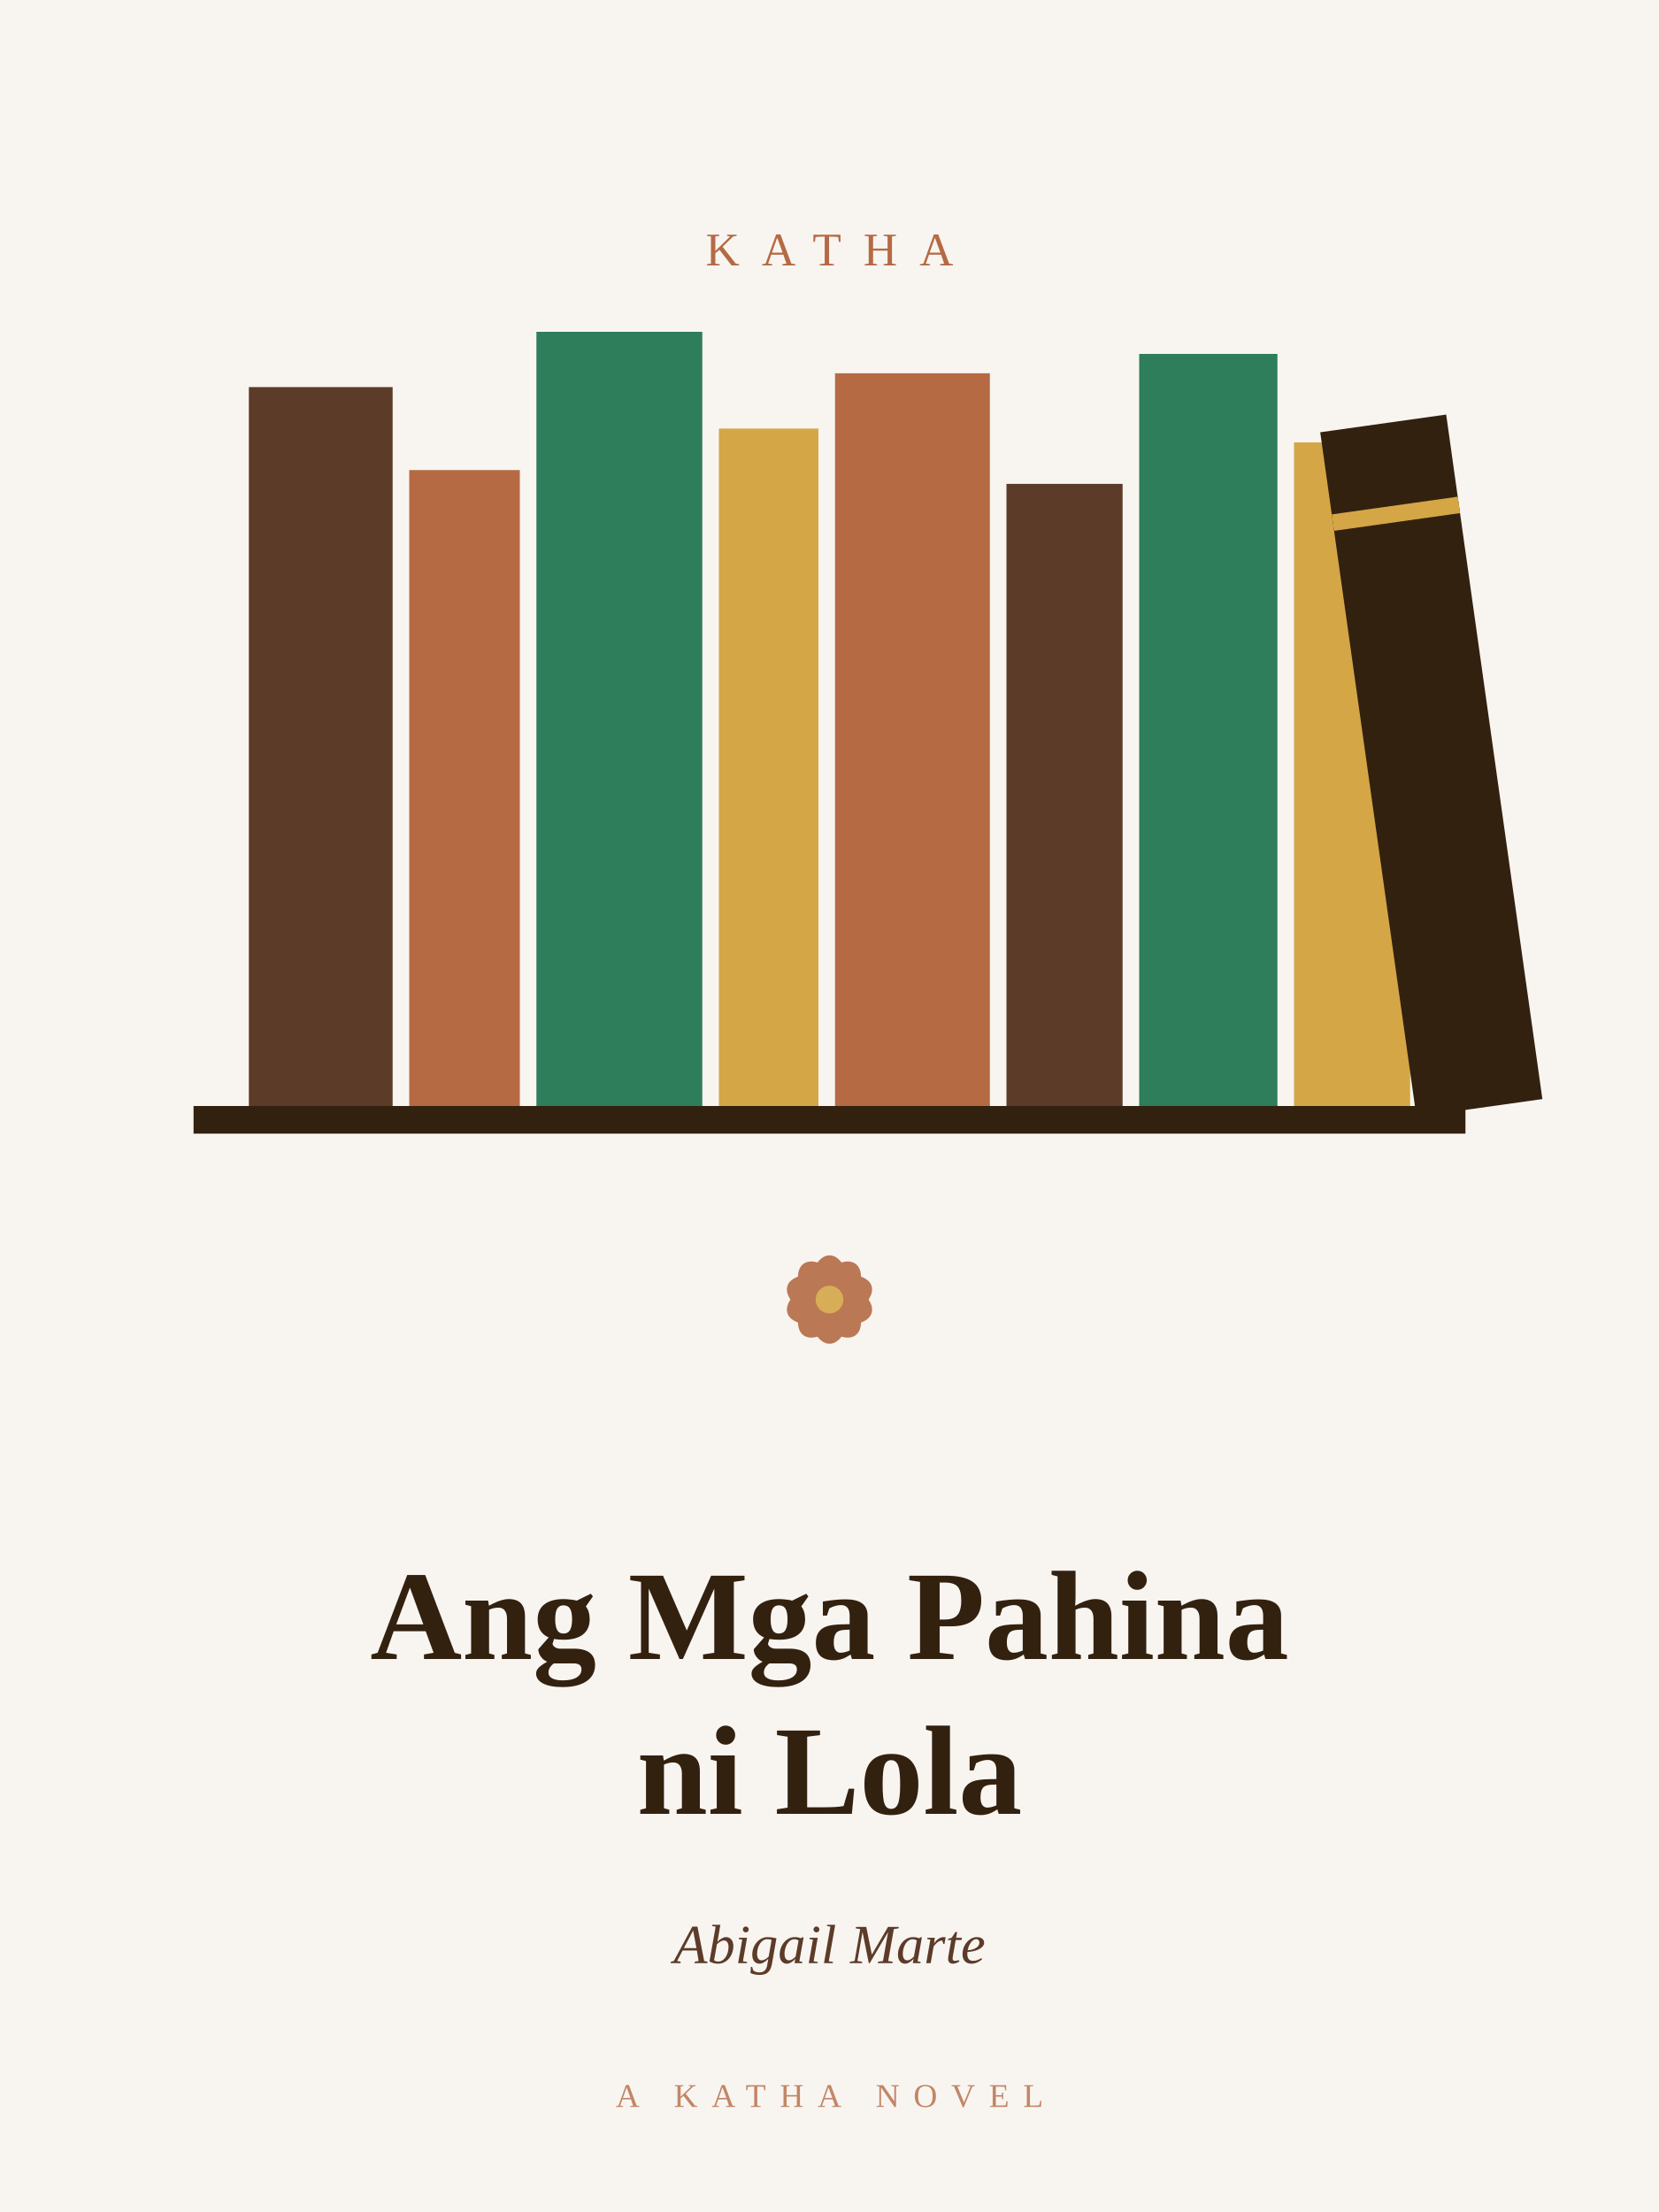
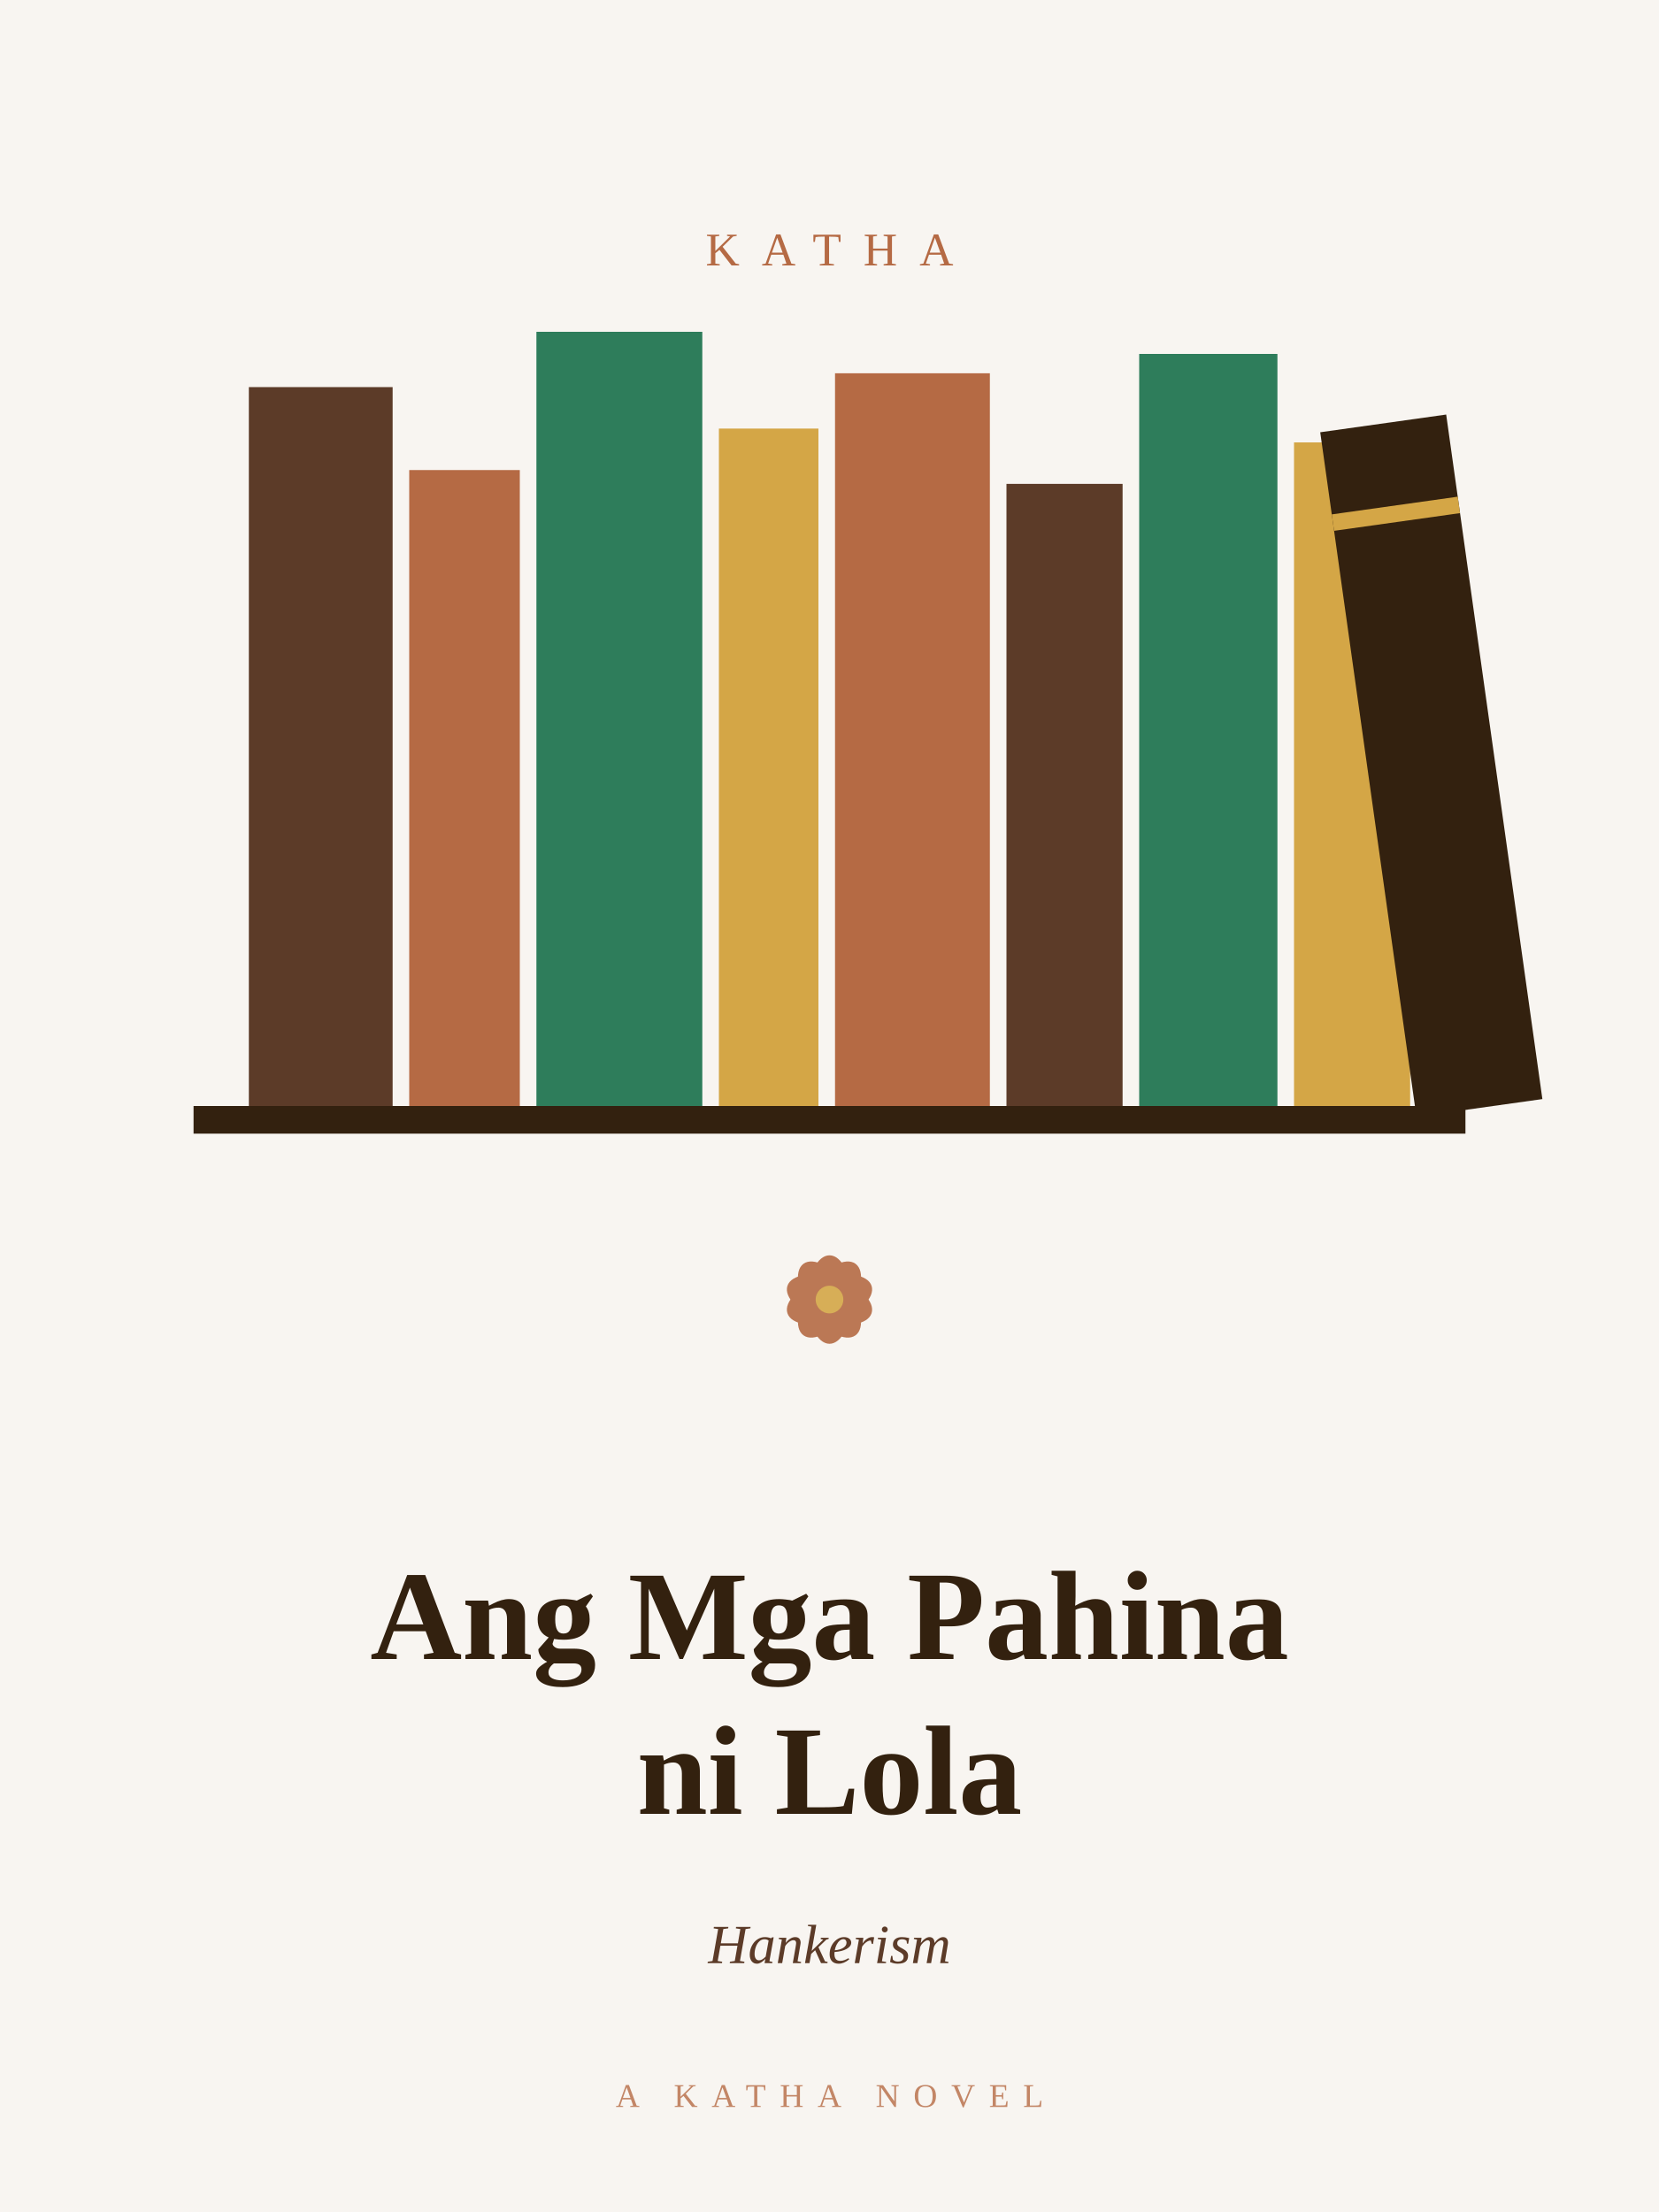
<svg xmlns="http://www.w3.org/2000/svg" viewBox="0 0 600 800" font-family="Georgia, 'Times New Roman', serif">
  <rect width="600" height="800" fill="#F8F5F1" />
  <g>
    <rect x="90" y="140" width="52" height="260" fill="#5C3B28" />
    <rect x="148" y="170" width="40" height="230" fill="#B56A44" />
    <rect x="194" y="120" width="60" height="280" fill="#2E7D5B" />
    <rect x="260" y="155" width="36" height="245" fill="#D4A646" />
    <rect x="302" y="135" width="56" height="265" fill="#B56A44" />
    <rect x="364" y="175" width="42" height="225" fill="#5C3B28" />
    <rect x="412" y="128" width="50" height="272" fill="#2E7D5B" />
    <rect x="468" y="160" width="42" height="240" fill="#D4A646" />
  </g>
  <g transform="rotate(-8 540 400)">
    <rect x="512" y="150" width="46" height="250" fill="#33210F" />
    <rect x="512" y="180" width="46" height="6" fill="#D4A646" />
  </g>
  <rect x="70" y="400" width="460" height="10" fill="#33210F" />
  <g transform="translate(300,470)" fill="#B56A44" opacity="0.9">
    <ellipse rx="8" ry="16" />
    <ellipse rx="8" ry="16" transform="rotate(72)" />
    <ellipse rx="8" ry="16" transform="rotate(144)" />
    <ellipse rx="8" ry="16" transform="rotate(216)" />
    <ellipse rx="8" ry="16" transform="rotate(288)" />
    <circle r="5" fill="#D4A646" />
  </g>
  <text x="300" y="96" text-anchor="middle" font-size="17" letter-spacing="8" fill="#B56A44">KATHA</text>
  <text x="300" y="600" text-anchor="middle" font-size="46" font-weight="bold" fill="#33210F">Ang Mga Pahina</text>
  <text x="300" y="656" text-anchor="middle" font-size="46" font-weight="bold" fill="#33210F">ni Lola</text>
-   <text x="300" y="710" text-anchor="middle" font-size="20" font-style="italic" fill="#5C3B28">Abigail Marte</text>
+   <text x="300" y="710" text-anchor="middle" font-size="20" font-style="italic" fill="#5C3B28">Hankerism</text>
  <text x="300" y="762" text-anchor="middle" font-size="12" letter-spacing="5" fill="#B56A44" opacity="0.8">A KATHA NOVEL</text>
</svg>
